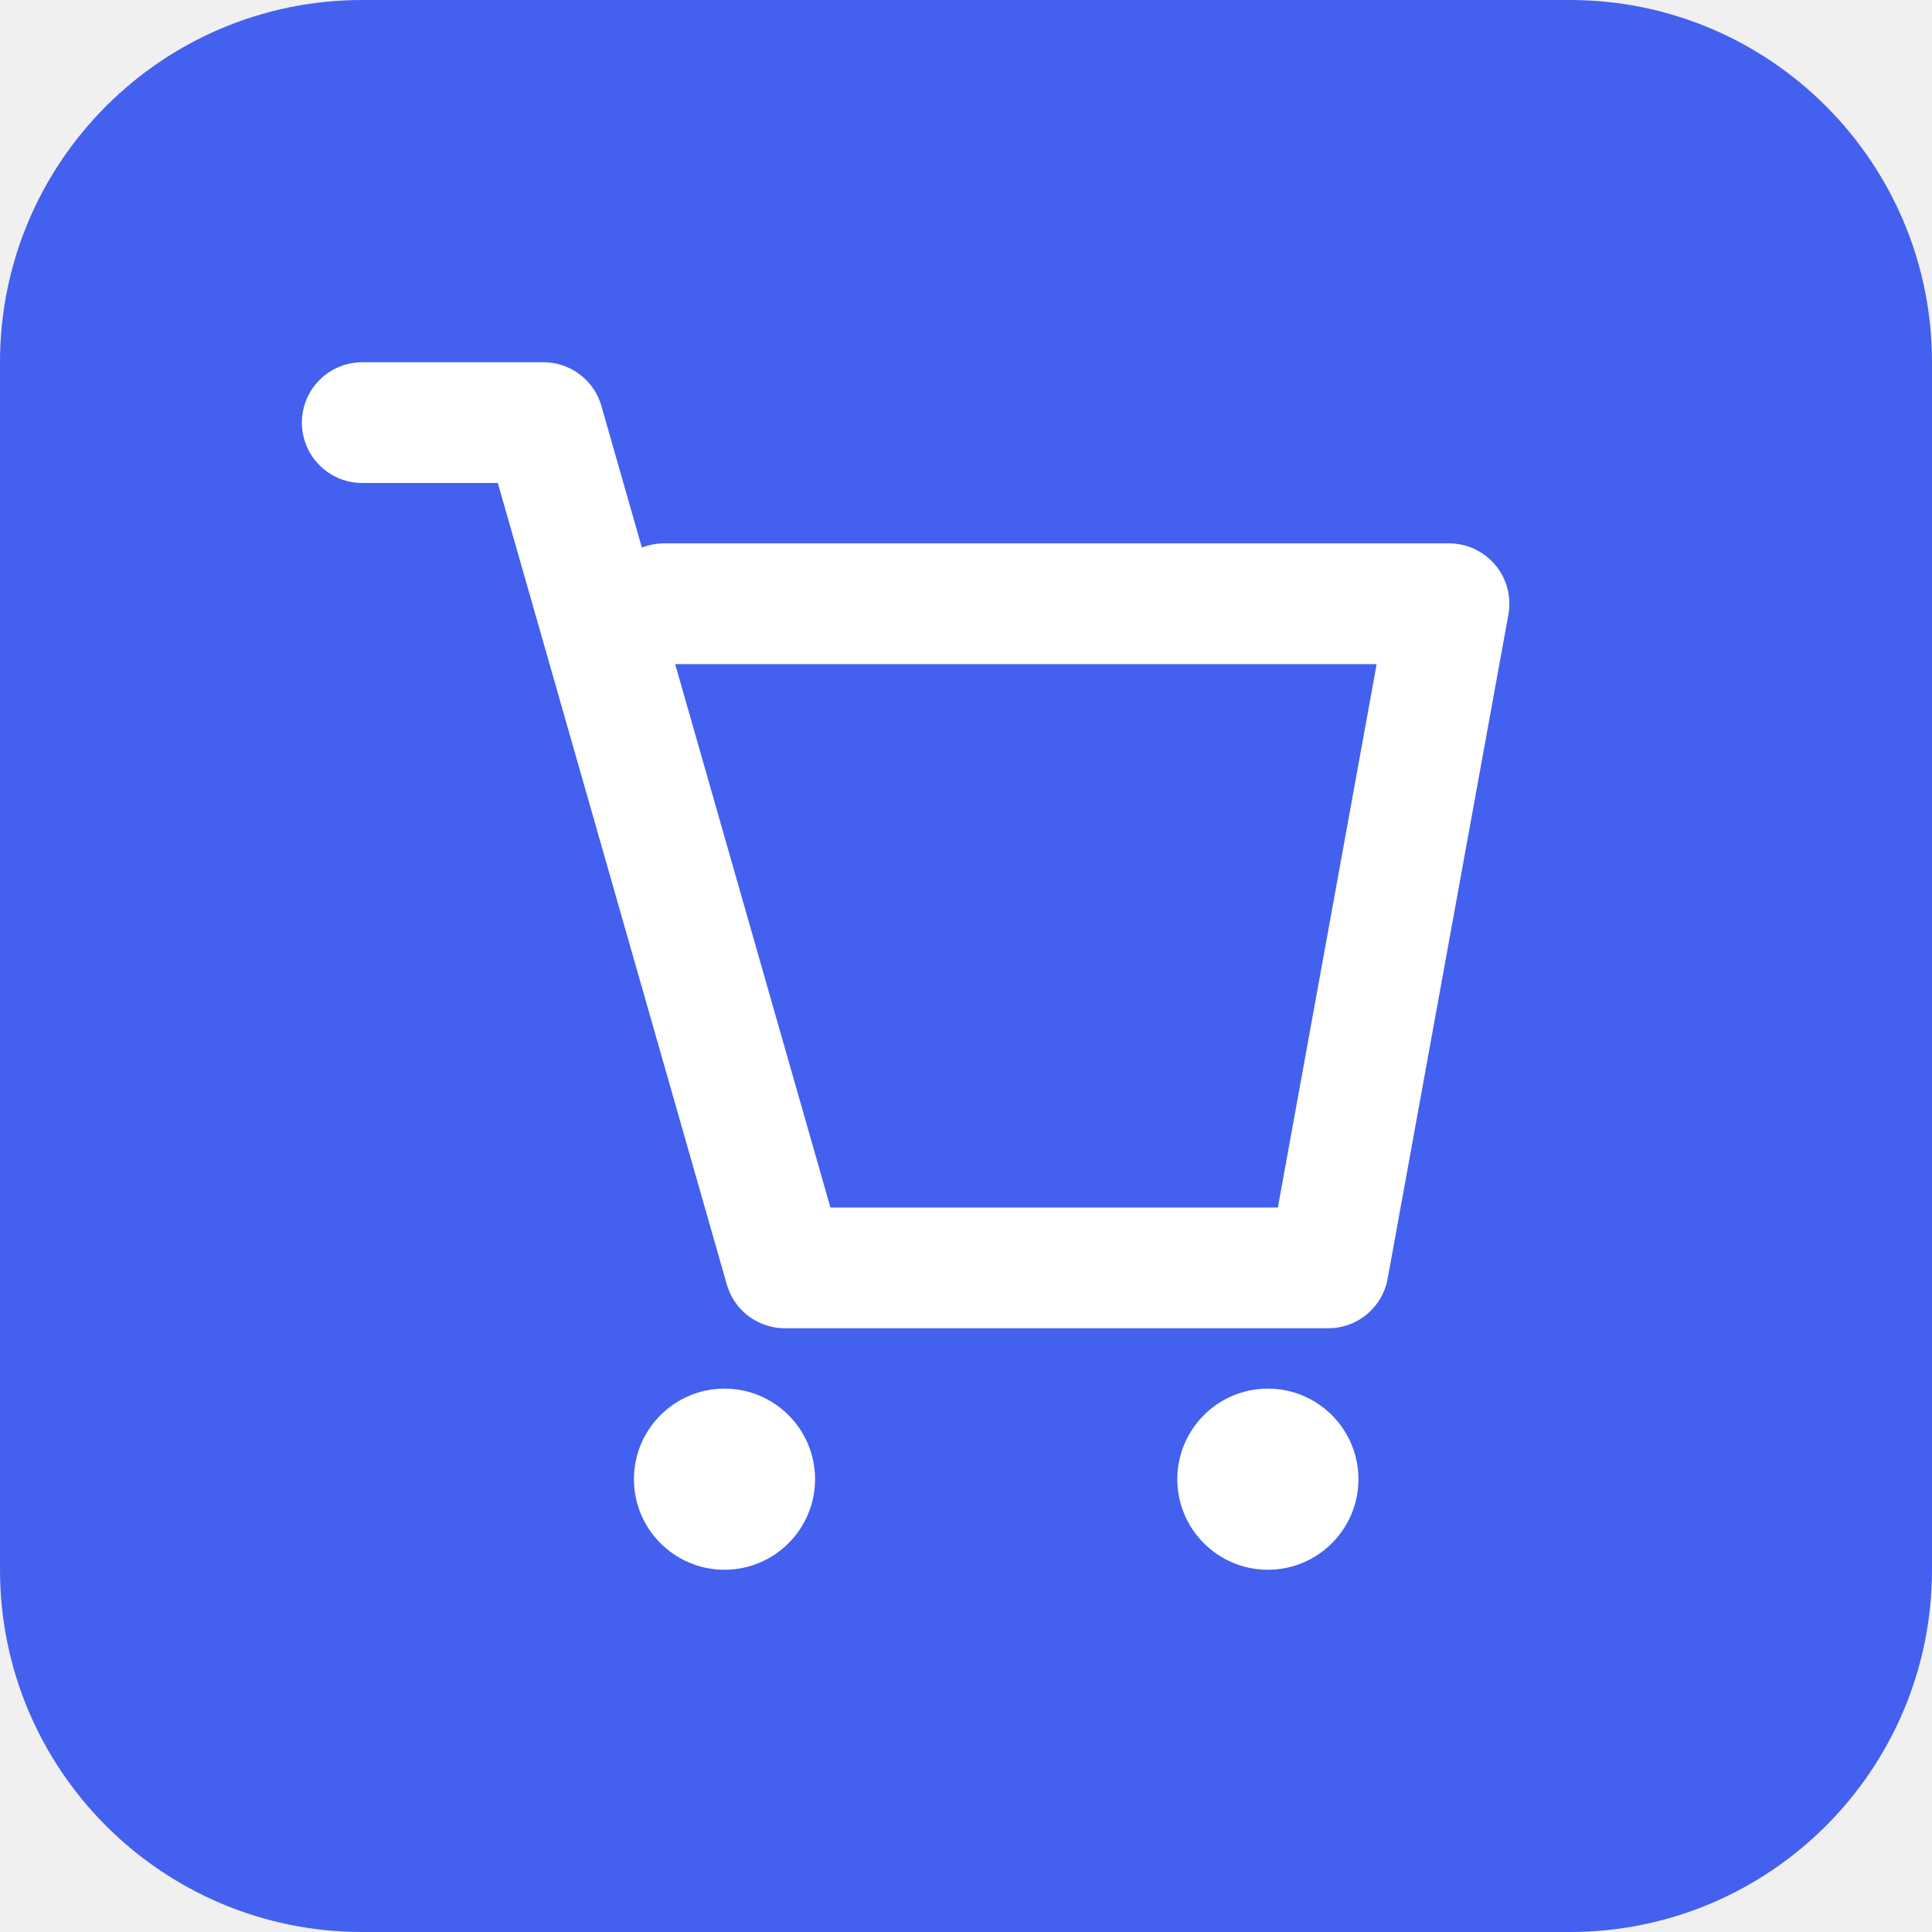
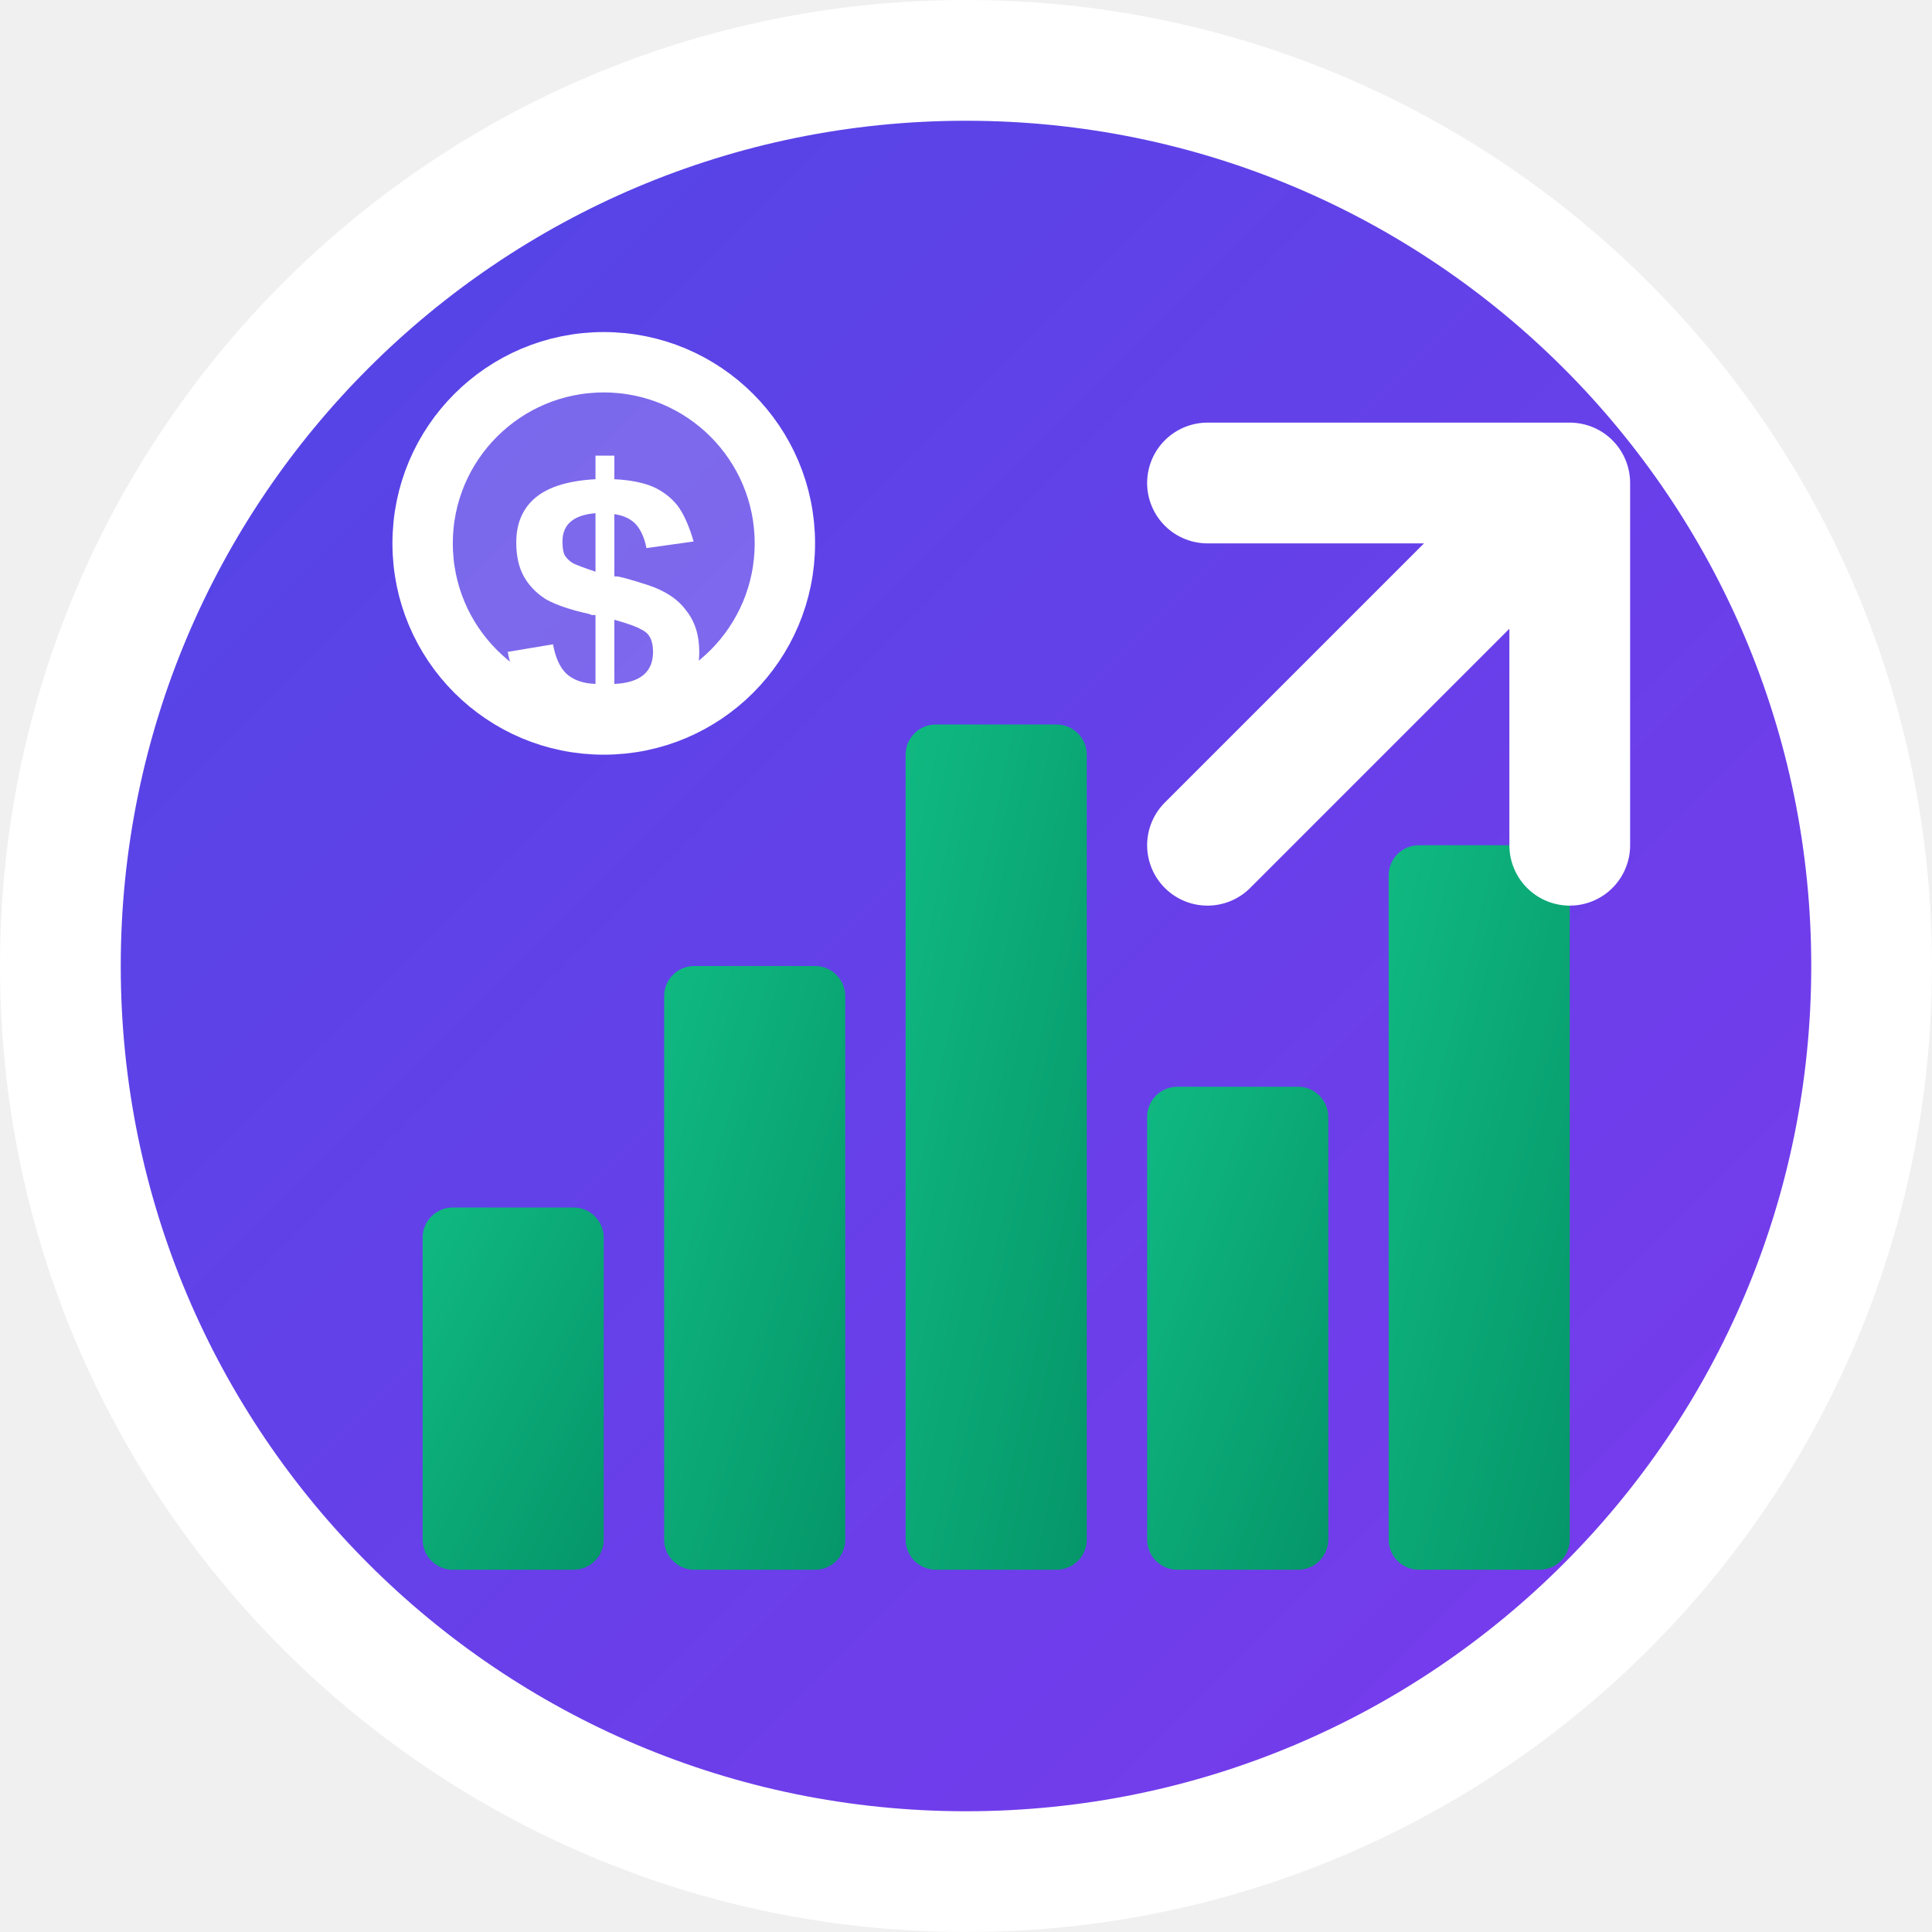
- <svg xmlns="http://www.w3.org/2000/svg" width="32" height="32" viewBox="0 0 32 32" fill="none">
-   <rect width="32" height="32" rx="6" fill="#4361EE" />
-   <path d="M11 10H24L22 21H13L9 7H6" stroke="white" stroke-width="2" stroke-linecap="round" stroke-linejoin="round" />
-   <path d="M12 26C12.828 26 13.5 25.328 13.5 24.5C13.5 23.672 12.828 23 12 23C11.172 23 10.5 23.672 10.5 24.5C10.5 25.328 11.172 26 12 26Z" fill="white" />
-   <path d="M21 26C21.828 26 22.5 25.328 22.5 24.5C22.5 23.672 21.828 23 21 23C20.172 23 19.5 23.672 19.5 24.5C19.5 25.328 20.172 26 21 26Z" fill="white" />
+ <svg xmlns="http://www.w3.org/2000/svg" viewBox="0 0 32 32" width="32" height="32">
+   <defs>
+     <linearGradient id="bgGradient" x1="0%" y1="0%" x2="100%" y2="100%">
+       <stop offset="0%" style="stop-color:#4F46E5;stop-opacity:1" />
+       <stop offset="100%" style="stop-color:#7C3AED;stop-opacity:1" />
+     </linearGradient>
+     <linearGradient id="chartGradient" x1="0%" y1="0%" x2="100%" y2="100%">
+       <stop offset="0%" style="stop-color:#10B981;stop-opacity:1" />
+       <stop offset="100%" style="stop-color:#059669;stop-opacity:1" />
+     </linearGradient>
+   </defs>
+   <circle cx="16" cy="16" r="15" fill="url(#bgGradient)" stroke="#fff" stroke-width="2" />
+   <rect x="7" y="20" width="3" height="6" fill="url(#chartGradient)" rx="0.5" />
+   <rect x="11" y="16" width="3" height="10" fill="url(#chartGradient)" rx="0.5" />
+   <rect x="15" y="12" width="3" height="14" fill="url(#chartGradient)" rx="0.5" />
+   <rect x="19" y="18" width="3" height="8" fill="url(#chartGradient)" rx="0.5" />
+   <rect x="23" y="14" width="3" height="12" fill="url(#chartGradient)" rx="0.5" />
+   <path d="M 20 8 L 26 8 L 26 14 M 20 14 L 26 8" stroke="#fff" stroke-width="2" fill="none" stroke-linecap="round" stroke-linejoin="round" />
+   <circle cx="10" cy="9" r="3" fill="rgba(255,255,255,0.2)" stroke="#fff" stroke-width="1" />
+   <text x="10" y="12" text-anchor="middle" font-family="Arial, sans-serif" font-size="6" font-weight="bold" fill="#fff">$</text>
</svg>
